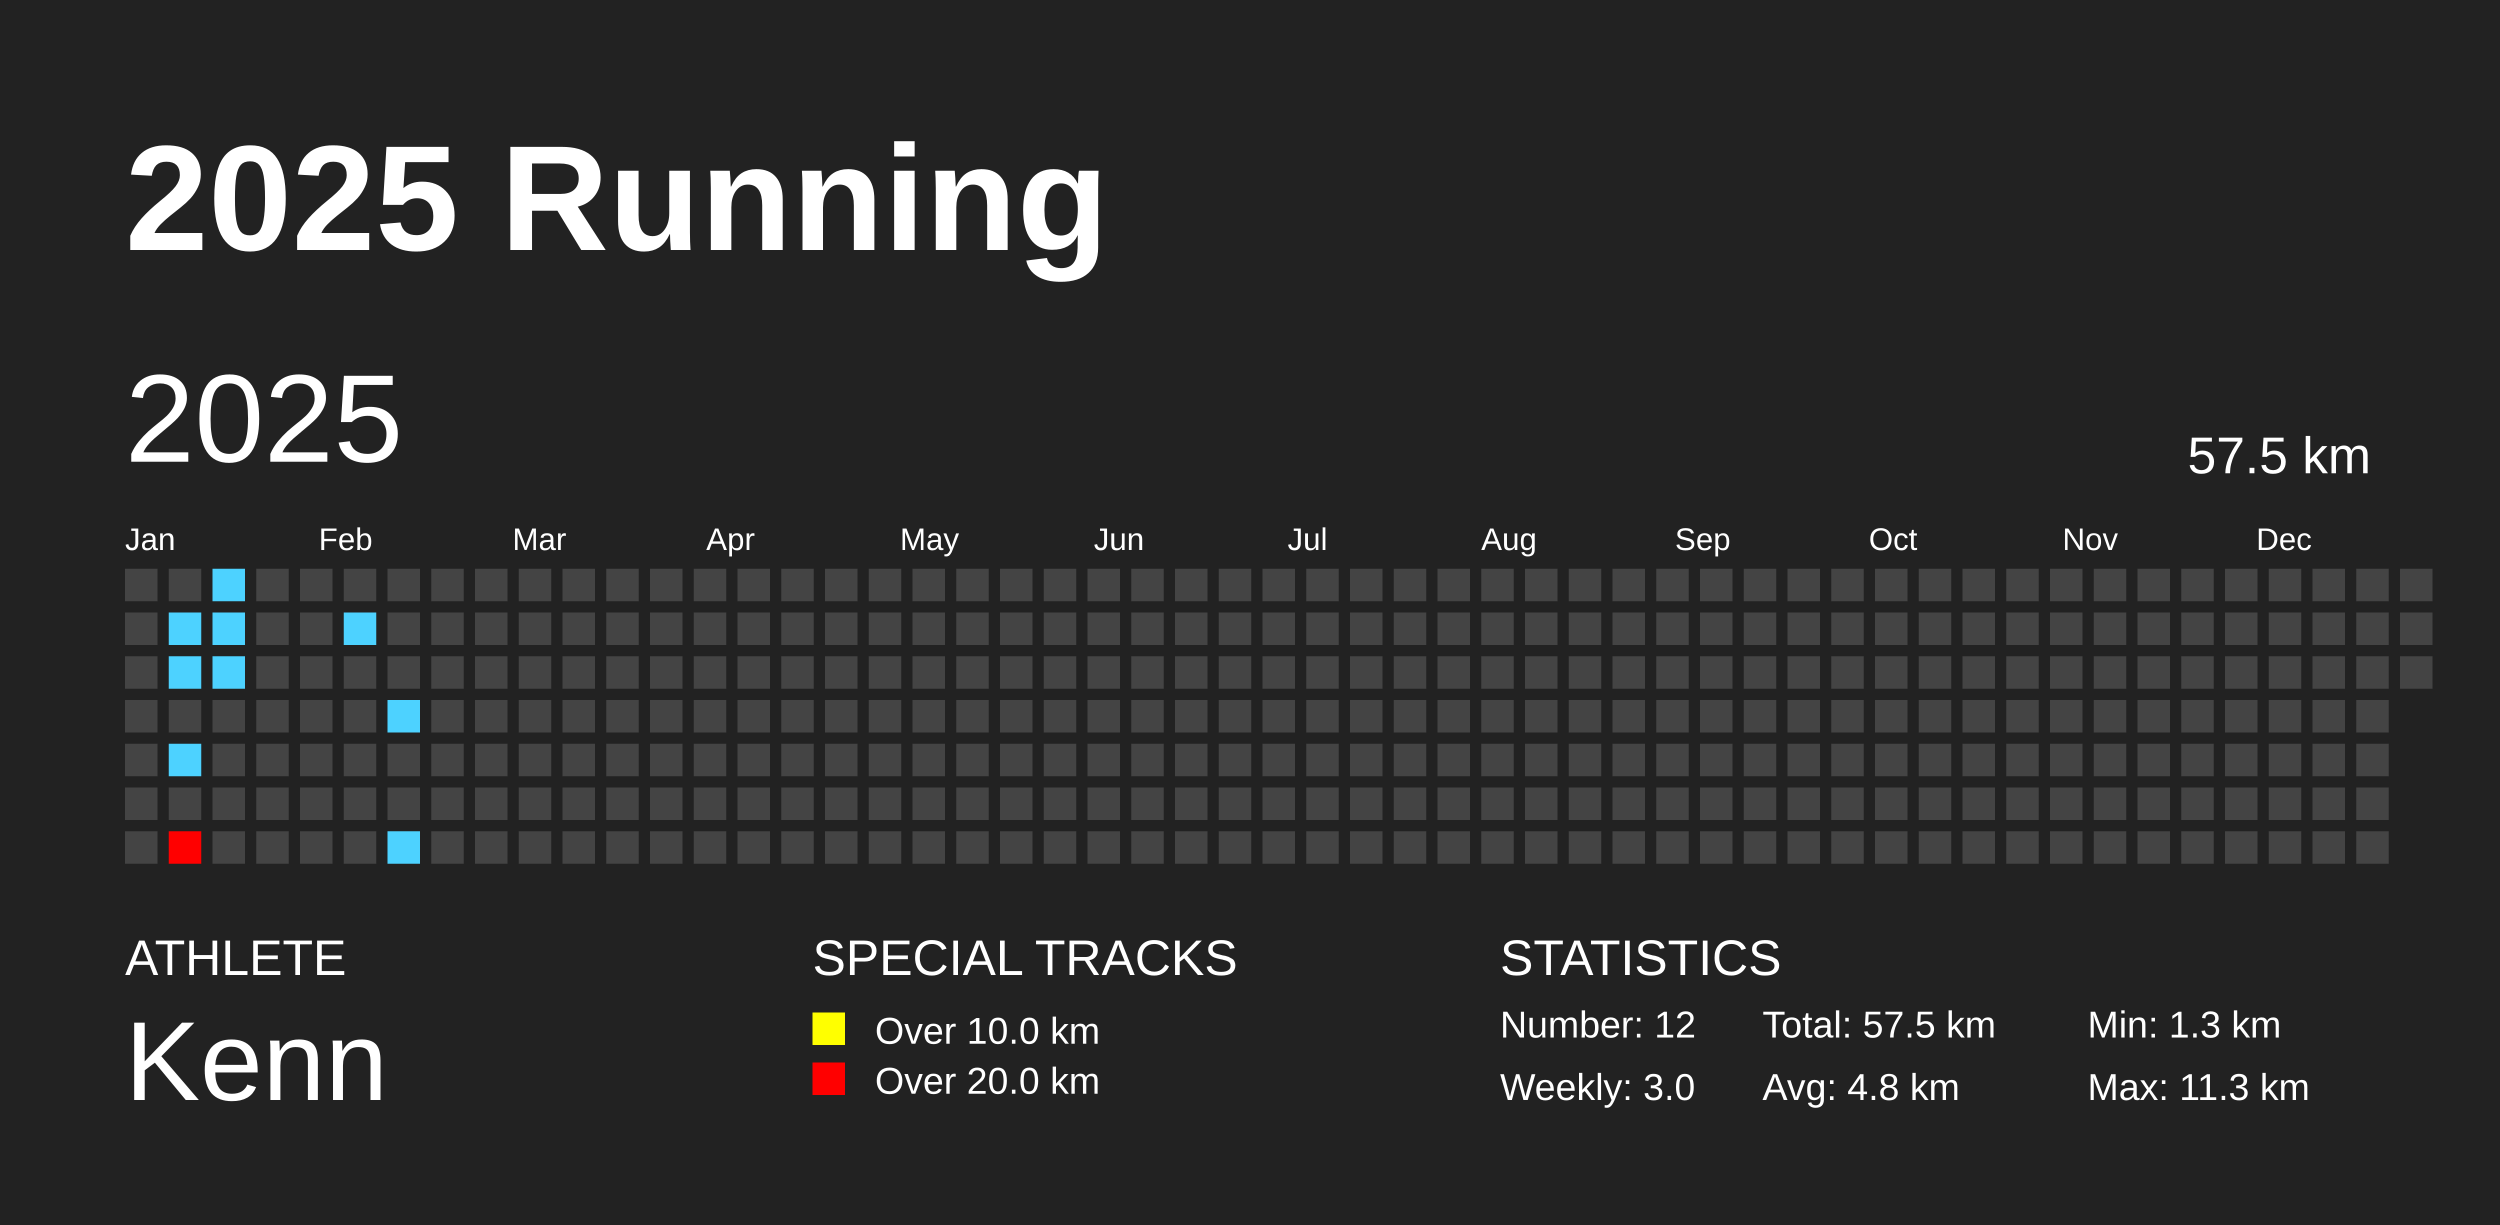
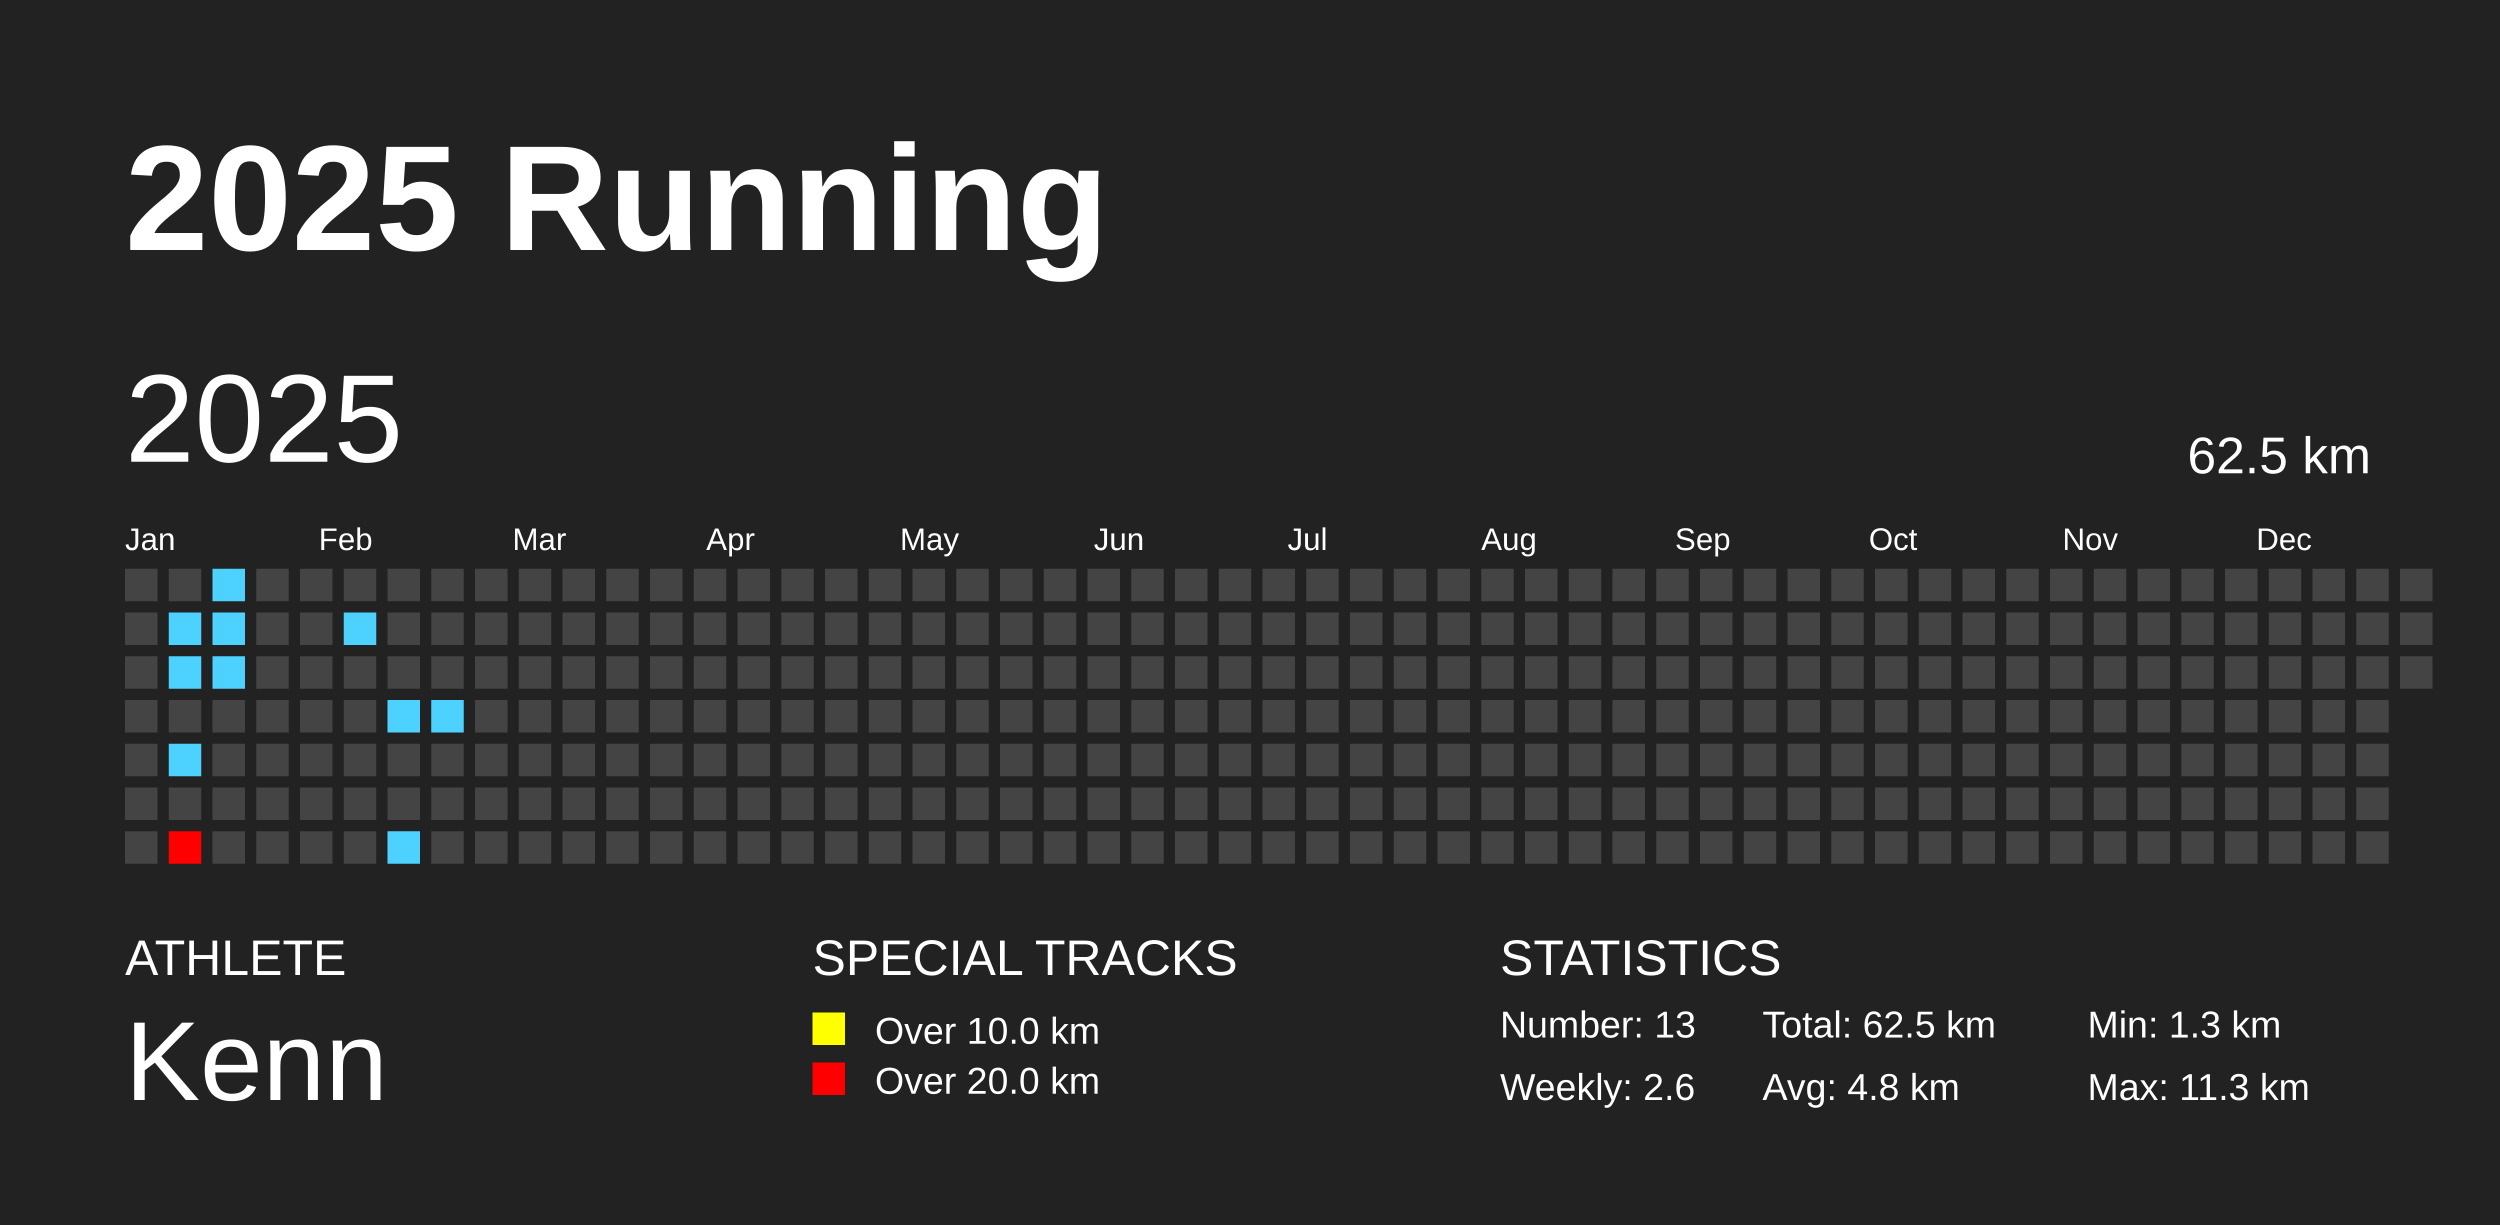
<svg xmlns="http://www.w3.org/2000/svg" baseProfile="full" height="98mm" version="1.1" viewBox="0,0,200,98" width="200mm">
  <defs />
  <rect fill="#222222" height="98" width="200" x="0" y="0" />
  <text fill="#FFFFFF" style="font-size:12px; font-family:Arial; font-weight:bold;" x="10" y="20">2025 Running</text>
  <text fill="#FFFFFF" style="font-size:4px; font-family:Arial" x="10" y="78">ATHLETE</text>
  <text fill="#FFFFFF" style="font-size:9px; font-family:Arial" x="10" y="88">Kenn</text>
  <text fill="#FFFFFF" style="font-size:4px; font-family:Arial" x="65" y="78">SPECIAL TRACKS</text>
  <rect fill="yellow" height="2.6" width="2.6" x="65" y="81" />
  <text fill="#FFFFFF" style="font-size:3px; font-family:Arial" x="70" y="83.5">Over 10.0 km</text>
  <rect fill="red" height="2.6" width="2.6" x="65" y="85" />
  <text fill="#FFFFFF" style="font-size:3px; font-family:Arial" x="70" y="87.5">Over 20.0 km</text>
  <text fill="#FFFFFF" style="font-size:4px; font-family:Arial" x="120" y="78">STATISTICS</text>
-   <text fill="#FFFFFF" style="font-size:3px; font-family:Arial" x="120" y="83">Number: 12</text>
-   <text fill="#FFFFFF" style="font-size:3px; font-family:Arial" x="120" y="88">Weekly: 3.0</text>
-   <text fill="#FFFFFF" style="font-size:3px; font-family:Arial" x="141" y="83">Total: 57.5 km</text>
+   <text fill="#FFFFFF" style="font-size:3px; font-family:Arial" x="120" y="83">Number: 13</text>
+   <text fill="#FFFFFF" style="font-size:3px; font-family:Arial" x="120" y="88">Weekly: 2.6</text>
+   <text fill="#FFFFFF" style="font-size:3px; font-family:Arial" x="141" y="83">Total: 62.5 km</text>
  <text fill="#FFFFFF" style="font-size:3px; font-family:Arial" x="141" y="88">Avg: 4.8 km</text>
  <text fill="#FFFFFF" style="font-size:3px; font-family:Arial" x="167" y="83">Min: 1.3 km</text>
  <text fill="#FFFFFF" style="font-size:3px; font-family:Arial" x="167" y="88">Max: 11.3 km</text>
  <text dominant-baseline="hanging" fill="#FFFFFF" style="font-size:10.0px; font-family:Arial;" x="10" y="30">2025</text>
-   <text dominant-baseline="hanging" fill="#FFFFFF" style="font-size:4.125px; font-family:Arial;" x="175" y="35">57.5 km</text>
+   <text dominant-baseline="hanging" fill="#FFFFFF" style="font-size:4.125px; font-family:Arial;" x="175" y="35">62.5 km</text>
  <text fill="#FFFFFF" style="font-size:2.5px; font-family:Arial" x="10.0" y="44">Jan</text>
  <text fill="#FFFFFF" style="font-size:2.5px; font-family:Arial" x="25.5" y="44">Feb</text>
  <text fill="#FFFFFF" style="font-size:2.5px; font-family:Arial" x="41.0" y="44">Mar</text>
  <text fill="#FFFFFF" style="font-size:2.5px; font-family:Arial" x="56.5" y="44">Apr</text>
  <text fill="#FFFFFF" style="font-size:2.5px; font-family:Arial" x="72.0" y="44">May</text>
  <text fill="#FFFFFF" style="font-size:2.5px; font-family:Arial" x="87.5" y="44">Jun</text>
  <text fill="#FFFFFF" style="font-size:2.5px; font-family:Arial" x="103.0" y="44">Jul</text>
  <text fill="#FFFFFF" style="font-size:2.5px; font-family:Arial" x="118.5" y="44">Aug</text>
  <text fill="#FFFFFF" style="font-size:2.5px; font-family:Arial" x="134.0" y="44">Sep</text>
  <text fill="#FFFFFF" style="font-size:2.5px; font-family:Arial" x="149.5" y="44">Oct</text>
  <text fill="#FFFFFF" style="font-size:2.5px; font-family:Arial" x="165.0" y="44">Nov</text>
  <text fill="#FFFFFF" style="font-size:2.5px; font-family:Arial" x="180.5" y="44">Dec</text>
  <rect fill="#444444" height="2.6" width="2.6" x="10.0" y="45.5" />
  <rect fill="#444444" height="2.6" width="2.6" x="10.0" y="49.0" />
  <rect fill="#444444" height="2.6" width="2.6" x="10.0" y="52.5" />
  <rect fill="#444444" height="2.6" width="2.6" x="10.0" y="56.0" />
  <rect fill="#444444" height="2.6" width="2.6" x="10.0" y="59.5" />
  <rect fill="#444444" height="2.6" width="2.6" x="10.0" y="63.0" />
  <rect fill="#444444" height="2.6" width="2.6" x="10.0" y="66.5" />
  <rect fill="#444444" height="2.6" width="2.6" x="13.5" y="45.5" />
  <rect fill="#4dd2ff" height="2.6" width="2.6" x="13.5" y="49.0" />
  <rect fill="#4dd2ff" height="2.6" width="2.6" x="13.5" y="52.5" />
  <rect fill="#444444" height="2.6" width="2.6" x="13.5" y="56.0" />
  <rect fill="#4dd2ff" height="2.6" width="2.6" x="13.5" y="59.5" />
  <rect fill="#444444" height="2.6" width="2.6" x="13.5" y="63.0" />
  <rect fill="#ff0000" height="2.6" width="2.6" x="13.5" y="66.5" />
  <rect fill="#4dd2ff" height="2.6" width="2.6" x="17.0" y="45.5" />
  <rect fill="#4dd2ff" height="2.6" width="2.6" x="17.0" y="49.0" />
  <rect fill="#4dd2ff" height="2.6" width="2.6" x="17.0" y="52.5" />
  <rect fill="#444444" height="2.6" width="2.6" x="17.0" y="56.0" />
  <rect fill="#444444" height="2.6" width="2.6" x="17.0" y="59.5" />
  <rect fill="#444444" height="2.6" width="2.6" x="17.0" y="63.0" />
  <rect fill="#444444" height="2.6" width="2.6" x="17.0" y="66.5" />
  <rect fill="#444444" height="2.6" width="2.6" x="20.5" y="45.5" />
  <rect fill="#444444" height="2.6" width="2.6" x="20.5" y="49.0" />
  <rect fill="#444444" height="2.6" width="2.6" x="20.5" y="52.5" />
  <rect fill="#444444" height="2.6" width="2.6" x="20.5" y="56.0" />
  <rect fill="#444444" height="2.6" width="2.6" x="20.5" y="59.5" />
  <rect fill="#444444" height="2.6" width="2.6" x="20.5" y="63.0" />
  <rect fill="#444444" height="2.6" width="2.6" x="20.5" y="66.5" />
  <rect fill="#444444" height="2.6" width="2.6" x="24.0" y="45.5" />
  <rect fill="#444444" height="2.6" width="2.6" x="24.0" y="49.0" />
  <rect fill="#444444" height="2.6" width="2.6" x="24.0" y="52.5" />
  <rect fill="#444444" height="2.6" width="2.6" x="24.0" y="56.0" />
  <rect fill="#444444" height="2.6" width="2.6" x="24.0" y="59.5" />
  <rect fill="#444444" height="2.6" width="2.6" x="24.0" y="63.0" />
  <rect fill="#444444" height="2.6" width="2.6" x="24.0" y="66.5" />
  <rect fill="#444444" height="2.6" width="2.6" x="27.5" y="45.5" />
  <rect fill="#4dd2ff" height="2.6" width="2.6" x="27.5" y="49.0" />
  <rect fill="#444444" height="2.6" width="2.6" x="27.5" y="52.5" />
  <rect fill="#444444" height="2.6" width="2.6" x="27.5" y="56.0" />
  <rect fill="#444444" height="2.6" width="2.6" x="27.5" y="59.5" />
  <rect fill="#444444" height="2.6" width="2.6" x="27.5" y="63.0" />
  <rect fill="#444444" height="2.6" width="2.6" x="27.5" y="66.5" />
  <rect fill="#444444" height="2.6" width="2.6" x="31.0" y="45.5" />
  <rect fill="#444444" height="2.6" width="2.6" x="31.0" y="49.0" />
  <rect fill="#444444" height="2.6" width="2.6" x="31.0" y="52.5" />
  <rect fill="#4dd2ff" height="2.6" width="2.6" x="31.0" y="56.0" />
  <rect fill="#444444" height="2.6" width="2.6" x="31.0" y="59.5" />
  <rect fill="#444444" height="2.6" width="2.6" x="31.0" y="63.0" />
  <rect fill="#4dd2ff" height="2.6" width="2.6" x="31.0" y="66.5" />
  <rect fill="#444444" height="2.6" width="2.6" x="34.5" y="45.5" />
  <rect fill="#444444" height="2.6" width="2.6" x="34.5" y="49.0" />
  <rect fill="#444444" height="2.6" width="2.6" x="34.5" y="52.5" />
-   <rect fill="#444444" height="2.6" width="2.6" x="34.5" y="56.0" />
+   <rect fill="#4dd2ff" height="2.6" width="2.6" x="34.5" y="56.0" />
  <rect fill="#444444" height="2.6" width="2.6" x="34.5" y="59.5" />
  <rect fill="#444444" height="2.6" width="2.6" x="34.5" y="63.0" />
  <rect fill="#444444" height="2.6" width="2.6" x="34.5" y="66.5" />
  <rect fill="#444444" height="2.6" width="2.6" x="38.0" y="45.5" />
  <rect fill="#444444" height="2.6" width="2.6" x="38.0" y="49.0" />
  <rect fill="#444444" height="2.6" width="2.6" x="38.0" y="52.5" />
  <rect fill="#444444" height="2.6" width="2.6" x="38.0" y="56.0" />
  <rect fill="#444444" height="2.6" width="2.6" x="38.0" y="59.5" />
  <rect fill="#444444" height="2.6" width="2.6" x="38.0" y="63.0" />
  <rect fill="#444444" height="2.6" width="2.6" x="38.0" y="66.5" />
  <rect fill="#444444" height="2.6" width="2.6" x="41.5" y="45.5" />
  <rect fill="#444444" height="2.6" width="2.6" x="41.5" y="49.0" />
  <rect fill="#444444" height="2.6" width="2.6" x="41.5" y="52.5" />
  <rect fill="#444444" height="2.6" width="2.6" x="41.5" y="56.0" />
  <rect fill="#444444" height="2.6" width="2.6" x="41.5" y="59.5" />
  <rect fill="#444444" height="2.6" width="2.6" x="41.5" y="63.0" />
  <rect fill="#444444" height="2.6" width="2.6" x="41.5" y="66.5" />
  <rect fill="#444444" height="2.6" width="2.6" x="45.0" y="45.5" />
  <rect fill="#444444" height="2.6" width="2.6" x="45.0" y="49.0" />
  <rect fill="#444444" height="2.6" width="2.6" x="45.0" y="52.5" />
  <rect fill="#444444" height="2.6" width="2.6" x="45.0" y="56.0" />
  <rect fill="#444444" height="2.6" width="2.6" x="45.0" y="59.5" />
  <rect fill="#444444" height="2.6" width="2.6" x="45.0" y="63.0" />
  <rect fill="#444444" height="2.6" width="2.6" x="45.0" y="66.5" />
  <rect fill="#444444" height="2.6" width="2.6" x="48.5" y="45.5" />
  <rect fill="#444444" height="2.6" width="2.6" x="48.5" y="49.0" />
  <rect fill="#444444" height="2.6" width="2.6" x="48.5" y="52.5" />
  <rect fill="#444444" height="2.6" width="2.6" x="48.5" y="56.0" />
  <rect fill="#444444" height="2.6" width="2.6" x="48.5" y="59.5" />
  <rect fill="#444444" height="2.6" width="2.6" x="48.5" y="63.0" />
  <rect fill="#444444" height="2.6" width="2.6" x="48.5" y="66.5" />
  <rect fill="#444444" height="2.6" width="2.6" x="52.0" y="45.5" />
  <rect fill="#444444" height="2.6" width="2.6" x="52.0" y="49.0" />
  <rect fill="#444444" height="2.6" width="2.6" x="52.0" y="52.5" />
  <rect fill="#444444" height="2.6" width="2.6" x="52.0" y="56.0" />
  <rect fill="#444444" height="2.6" width="2.6" x="52.0" y="59.5" />
  <rect fill="#444444" height="2.6" width="2.6" x="52.0" y="63.0" />
  <rect fill="#444444" height="2.6" width="2.6" x="52.0" y="66.5" />
  <rect fill="#444444" height="2.6" width="2.6" x="55.5" y="45.5" />
  <rect fill="#444444" height="2.6" width="2.6" x="55.5" y="49.0" />
  <rect fill="#444444" height="2.6" width="2.6" x="55.5" y="52.5" />
  <rect fill="#444444" height="2.6" width="2.6" x="55.5" y="56.0" />
  <rect fill="#444444" height="2.6" width="2.6" x="55.5" y="59.5" />
  <rect fill="#444444" height="2.6" width="2.6" x="55.5" y="63.0" />
  <rect fill="#444444" height="2.6" width="2.6" x="55.5" y="66.5" />
  <rect fill="#444444" height="2.6" width="2.6" x="59.0" y="45.5" />
  <rect fill="#444444" height="2.6" width="2.6" x="59.0" y="49.0" />
  <rect fill="#444444" height="2.6" width="2.6" x="59.0" y="52.5" />
  <rect fill="#444444" height="2.6" width="2.6" x="59.0" y="56.0" />
  <rect fill="#444444" height="2.6" width="2.6" x="59.0" y="59.5" />
  <rect fill="#444444" height="2.6" width="2.6" x="59.0" y="63.0" />
  <rect fill="#444444" height="2.6" width="2.6" x="59.0" y="66.5" />
  <rect fill="#444444" height="2.6" width="2.6" x="62.5" y="45.5" />
  <rect fill="#444444" height="2.6" width="2.6" x="62.5" y="49.0" />
  <rect fill="#444444" height="2.6" width="2.6" x="62.5" y="52.5" />
  <rect fill="#444444" height="2.6" width="2.6" x="62.5" y="56.0" />
  <rect fill="#444444" height="2.6" width="2.6" x="62.5" y="59.5" />
  <rect fill="#444444" height="2.6" width="2.6" x="62.5" y="63.0" />
  <rect fill="#444444" height="2.6" width="2.6" x="62.5" y="66.5" />
  <rect fill="#444444" height="2.6" width="2.6" x="66.0" y="45.5" />
  <rect fill="#444444" height="2.6" width="2.6" x="66.0" y="49.0" />
  <rect fill="#444444" height="2.6" width="2.6" x="66.0" y="52.5" />
  <rect fill="#444444" height="2.6" width="2.6" x="66.0" y="56.0" />
  <rect fill="#444444" height="2.6" width="2.6" x="66.0" y="59.5" />
  <rect fill="#444444" height="2.6" width="2.6" x="66.0" y="63.0" />
  <rect fill="#444444" height="2.6" width="2.6" x="66.0" y="66.5" />
  <rect fill="#444444" height="2.6" width="2.6" x="69.5" y="45.5" />
  <rect fill="#444444" height="2.6" width="2.6" x="69.5" y="49.0" />
  <rect fill="#444444" height="2.6" width="2.6" x="69.5" y="52.5" />
  <rect fill="#444444" height="2.6" width="2.6" x="69.5" y="56.0" />
  <rect fill="#444444" height="2.6" width="2.6" x="69.5" y="59.5" />
  <rect fill="#444444" height="2.6" width="2.6" x="69.5" y="63.0" />
  <rect fill="#444444" height="2.6" width="2.6" x="69.5" y="66.5" />
  <rect fill="#444444" height="2.6" width="2.6" x="73.0" y="45.5" />
  <rect fill="#444444" height="2.6" width="2.6" x="73.0" y="49.0" />
  <rect fill="#444444" height="2.6" width="2.6" x="73.0" y="52.5" />
  <rect fill="#444444" height="2.6" width="2.6" x="73.0" y="56.0" />
  <rect fill="#444444" height="2.6" width="2.6" x="73.0" y="59.5" />
  <rect fill="#444444" height="2.6" width="2.6" x="73.0" y="63.0" />
  <rect fill="#444444" height="2.6" width="2.6" x="73.0" y="66.5" />
  <rect fill="#444444" height="2.6" width="2.6" x="76.5" y="45.5" />
  <rect fill="#444444" height="2.6" width="2.6" x="76.5" y="49.0" />
  <rect fill="#444444" height="2.6" width="2.6" x="76.5" y="52.5" />
  <rect fill="#444444" height="2.6" width="2.6" x="76.5" y="56.0" />
  <rect fill="#444444" height="2.6" width="2.6" x="76.5" y="59.5" />
  <rect fill="#444444" height="2.6" width="2.6" x="76.5" y="63.0" />
  <rect fill="#444444" height="2.6" width="2.6" x="76.5" y="66.5" />
  <rect fill="#444444" height="2.6" width="2.6" x="80.0" y="45.5" />
  <rect fill="#444444" height="2.6" width="2.6" x="80.0" y="49.0" />
  <rect fill="#444444" height="2.6" width="2.6" x="80.0" y="52.5" />
  <rect fill="#444444" height="2.6" width="2.6" x="80.0" y="56.0" />
  <rect fill="#444444" height="2.6" width="2.6" x="80.0" y="59.5" />
  <rect fill="#444444" height="2.6" width="2.6" x="80.0" y="63.0" />
  <rect fill="#444444" height="2.6" width="2.6" x="80.0" y="66.5" />
  <rect fill="#444444" height="2.6" width="2.6" x="83.5" y="45.5" />
  <rect fill="#444444" height="2.6" width="2.6" x="83.5" y="49.0" />
  <rect fill="#444444" height="2.6" width="2.6" x="83.5" y="52.5" />
  <rect fill="#444444" height="2.6" width="2.6" x="83.5" y="56.0" />
  <rect fill="#444444" height="2.6" width="2.6" x="83.5" y="59.5" />
  <rect fill="#444444" height="2.6" width="2.6" x="83.5" y="63.0" />
  <rect fill="#444444" height="2.6" width="2.6" x="83.5" y="66.5" />
  <rect fill="#444444" height="2.6" width="2.6" x="87.0" y="45.5" />
  <rect fill="#444444" height="2.6" width="2.6" x="87.0" y="49.0" />
  <rect fill="#444444" height="2.6" width="2.6" x="87.0" y="52.5" />
  <rect fill="#444444" height="2.6" width="2.6" x="87.0" y="56.0" />
  <rect fill="#444444" height="2.6" width="2.6" x="87.0" y="59.5" />
  <rect fill="#444444" height="2.6" width="2.6" x="87.0" y="63.0" />
  <rect fill="#444444" height="2.6" width="2.6" x="87.0" y="66.5" />
  <rect fill="#444444" height="2.6" width="2.6" x="90.5" y="45.5" />
  <rect fill="#444444" height="2.6" width="2.6" x="90.5" y="49.0" />
  <rect fill="#444444" height="2.6" width="2.6" x="90.5" y="52.5" />
  <rect fill="#444444" height="2.6" width="2.6" x="90.5" y="56.0" />
  <rect fill="#444444" height="2.6" width="2.6" x="90.5" y="59.5" />
  <rect fill="#444444" height="2.6" width="2.6" x="90.5" y="63.0" />
  <rect fill="#444444" height="2.6" width="2.6" x="90.5" y="66.5" />
  <rect fill="#444444" height="2.6" width="2.6" x="94.0" y="45.5" />
  <rect fill="#444444" height="2.6" width="2.6" x="94.0" y="49.0" />
  <rect fill="#444444" height="2.6" width="2.6" x="94.0" y="52.5" />
  <rect fill="#444444" height="2.6" width="2.6" x="94.0" y="56.0" />
  <rect fill="#444444" height="2.6" width="2.6" x="94.0" y="59.5" />
  <rect fill="#444444" height="2.6" width="2.6" x="94.0" y="63.0" />
  <rect fill="#444444" height="2.6" width="2.6" x="94.0" y="66.5" />
  <rect fill="#444444" height="2.6" width="2.6" x="97.5" y="45.5" />
  <rect fill="#444444" height="2.6" width="2.6" x="97.5" y="49.0" />
  <rect fill="#444444" height="2.6" width="2.6" x="97.5" y="52.5" />
  <rect fill="#444444" height="2.6" width="2.6" x="97.5" y="56.0" />
  <rect fill="#444444" height="2.6" width="2.6" x="97.5" y="59.5" />
  <rect fill="#444444" height="2.6" width="2.6" x="97.5" y="63.0" />
  <rect fill="#444444" height="2.6" width="2.6" x="97.5" y="66.5" />
  <rect fill="#444444" height="2.6" width="2.6" x="101.0" y="45.5" />
  <rect fill="#444444" height="2.6" width="2.6" x="101.0" y="49.0" />
  <rect fill="#444444" height="2.6" width="2.6" x="101.0" y="52.5" />
  <rect fill="#444444" height="2.6" width="2.6" x="101.0" y="56.0" />
  <rect fill="#444444" height="2.6" width="2.6" x="101.0" y="59.5" />
  <rect fill="#444444" height="2.6" width="2.6" x="101.0" y="63.0" />
  <rect fill="#444444" height="2.6" width="2.6" x="101.0" y="66.5" />
  <rect fill="#444444" height="2.6" width="2.6" x="104.5" y="45.5" />
  <rect fill="#444444" height="2.6" width="2.6" x="104.5" y="49.0" />
  <rect fill="#444444" height="2.6" width="2.6" x="104.5" y="52.5" />
  <rect fill="#444444" height="2.6" width="2.6" x="104.5" y="56.0" />
  <rect fill="#444444" height="2.6" width="2.6" x="104.5" y="59.5" />
  <rect fill="#444444" height="2.6" width="2.6" x="104.5" y="63.0" />
  <rect fill="#444444" height="2.6" width="2.6" x="104.5" y="66.5" />
  <rect fill="#444444" height="2.6" width="2.6" x="108.0" y="45.5" />
  <rect fill="#444444" height="2.6" width="2.6" x="108.0" y="49.0" />
  <rect fill="#444444" height="2.6" width="2.6" x="108.0" y="52.5" />
  <rect fill="#444444" height="2.6" width="2.6" x="108.0" y="56.0" />
  <rect fill="#444444" height="2.6" width="2.6" x="108.0" y="59.5" />
  <rect fill="#444444" height="2.6" width="2.6" x="108.0" y="63.0" />
  <rect fill="#444444" height="2.6" width="2.6" x="108.0" y="66.5" />
  <rect fill="#444444" height="2.6" width="2.6" x="111.5" y="45.5" />
  <rect fill="#444444" height="2.6" width="2.6" x="111.5" y="49.0" />
  <rect fill="#444444" height="2.6" width="2.6" x="111.5" y="52.5" />
  <rect fill="#444444" height="2.6" width="2.6" x="111.5" y="56.0" />
  <rect fill="#444444" height="2.6" width="2.6" x="111.5" y="59.5" />
  <rect fill="#444444" height="2.6" width="2.6" x="111.5" y="63.0" />
  <rect fill="#444444" height="2.6" width="2.6" x="111.5" y="66.5" />
  <rect fill="#444444" height="2.6" width="2.6" x="115.0" y="45.5" />
  <rect fill="#444444" height="2.6" width="2.6" x="115.0" y="49.0" />
  <rect fill="#444444" height="2.6" width="2.6" x="115.0" y="52.5" />
  <rect fill="#444444" height="2.6" width="2.6" x="115.0" y="56.0" />
  <rect fill="#444444" height="2.6" width="2.6" x="115.0" y="59.5" />
  <rect fill="#444444" height="2.6" width="2.6" x="115.0" y="63.0" />
  <rect fill="#444444" height="2.6" width="2.6" x="115.0" y="66.5" />
  <rect fill="#444444" height="2.6" width="2.6" x="118.5" y="45.5" />
  <rect fill="#444444" height="2.6" width="2.6" x="118.5" y="49.0" />
  <rect fill="#444444" height="2.6" width="2.6" x="118.5" y="52.5" />
  <rect fill="#444444" height="2.6" width="2.6" x="118.5" y="56.0" />
  <rect fill="#444444" height="2.6" width="2.6" x="118.5" y="59.5" />
  <rect fill="#444444" height="2.6" width="2.6" x="118.5" y="63.0" />
  <rect fill="#444444" height="2.6" width="2.6" x="118.5" y="66.5" />
  <rect fill="#444444" height="2.6" width="2.6" x="122.0" y="45.5" />
  <rect fill="#444444" height="2.6" width="2.6" x="122.0" y="49.0" />
  <rect fill="#444444" height="2.6" width="2.6" x="122.0" y="52.5" />
  <rect fill="#444444" height="2.6" width="2.6" x="122.0" y="56.0" />
  <rect fill="#444444" height="2.6" width="2.6" x="122.0" y="59.5" />
  <rect fill="#444444" height="2.6" width="2.6" x="122.0" y="63.0" />
  <rect fill="#444444" height="2.6" width="2.6" x="122.0" y="66.5" />
  <rect fill="#444444" height="2.6" width="2.6" x="125.5" y="45.5" />
  <rect fill="#444444" height="2.6" width="2.6" x="125.5" y="49.0" />
  <rect fill="#444444" height="2.6" width="2.6" x="125.5" y="52.5" />
  <rect fill="#444444" height="2.6" width="2.6" x="125.5" y="56.0" />
  <rect fill="#444444" height="2.6" width="2.6" x="125.5" y="59.5" />
  <rect fill="#444444" height="2.6" width="2.6" x="125.5" y="63.0" />
  <rect fill="#444444" height="2.6" width="2.6" x="125.5" y="66.5" />
  <rect fill="#444444" height="2.6" width="2.6" x="129.0" y="45.5" />
  <rect fill="#444444" height="2.6" width="2.6" x="129.0" y="49.0" />
  <rect fill="#444444" height="2.6" width="2.6" x="129.0" y="52.5" />
  <rect fill="#444444" height="2.6" width="2.6" x="129.0" y="56.0" />
  <rect fill="#444444" height="2.6" width="2.6" x="129.0" y="59.5" />
  <rect fill="#444444" height="2.6" width="2.6" x="129.0" y="63.0" />
  <rect fill="#444444" height="2.6" width="2.6" x="129.0" y="66.5" />
  <rect fill="#444444" height="2.6" width="2.6" x="132.5" y="45.5" />
  <rect fill="#444444" height="2.6" width="2.6" x="132.5" y="49.0" />
  <rect fill="#444444" height="2.6" width="2.6" x="132.5" y="52.5" />
  <rect fill="#444444" height="2.6" width="2.6" x="132.5" y="56.0" />
  <rect fill="#444444" height="2.6" width="2.6" x="132.5" y="59.5" />
  <rect fill="#444444" height="2.6" width="2.6" x="132.5" y="63.0" />
  <rect fill="#444444" height="2.6" width="2.6" x="132.5" y="66.5" />
  <rect fill="#444444" height="2.6" width="2.6" x="136.0" y="45.5" />
  <rect fill="#444444" height="2.6" width="2.6" x="136.0" y="49.0" />
  <rect fill="#444444" height="2.6" width="2.6" x="136.0" y="52.5" />
  <rect fill="#444444" height="2.6" width="2.6" x="136.0" y="56.0" />
  <rect fill="#444444" height="2.6" width="2.6" x="136.0" y="59.5" />
  <rect fill="#444444" height="2.6" width="2.6" x="136.0" y="63.0" />
  <rect fill="#444444" height="2.6" width="2.6" x="136.0" y="66.5" />
  <rect fill="#444444" height="2.6" width="2.6" x="139.5" y="45.5" />
  <rect fill="#444444" height="2.6" width="2.6" x="139.5" y="49.0" />
  <rect fill="#444444" height="2.6" width="2.6" x="139.5" y="52.5" />
  <rect fill="#444444" height="2.6" width="2.6" x="139.5" y="56.0" />
  <rect fill="#444444" height="2.6" width="2.6" x="139.5" y="59.5" />
  <rect fill="#444444" height="2.6" width="2.6" x="139.5" y="63.0" />
  <rect fill="#444444" height="2.6" width="2.6" x="139.5" y="66.5" />
  <rect fill="#444444" height="2.6" width="2.6" x="143.0" y="45.5" />
  <rect fill="#444444" height="2.6" width="2.6" x="143.0" y="49.0" />
  <rect fill="#444444" height="2.6" width="2.6" x="143.0" y="52.5" />
  <rect fill="#444444" height="2.6" width="2.6" x="143.0" y="56.0" />
  <rect fill="#444444" height="2.6" width="2.6" x="143.0" y="59.5" />
  <rect fill="#444444" height="2.6" width="2.6" x="143.0" y="63.0" />
  <rect fill="#444444" height="2.6" width="2.6" x="143.0" y="66.5" />
  <rect fill="#444444" height="2.6" width="2.6" x="146.5" y="45.5" />
  <rect fill="#444444" height="2.6" width="2.6" x="146.5" y="49.0" />
  <rect fill="#444444" height="2.6" width="2.6" x="146.5" y="52.5" />
  <rect fill="#444444" height="2.6" width="2.6" x="146.5" y="56.0" />
  <rect fill="#444444" height="2.6" width="2.6" x="146.5" y="59.5" />
  <rect fill="#444444" height="2.6" width="2.6" x="146.5" y="63.0" />
  <rect fill="#444444" height="2.6" width="2.6" x="146.5" y="66.5" />
  <rect fill="#444444" height="2.6" width="2.6" x="150.0" y="45.5" />
  <rect fill="#444444" height="2.6" width="2.6" x="150.0" y="49.0" />
  <rect fill="#444444" height="2.6" width="2.6" x="150.0" y="52.5" />
  <rect fill="#444444" height="2.6" width="2.6" x="150.0" y="56.0" />
  <rect fill="#444444" height="2.6" width="2.6" x="150.0" y="59.5" />
  <rect fill="#444444" height="2.6" width="2.6" x="150.0" y="63.0" />
  <rect fill="#444444" height="2.6" width="2.6" x="150.0" y="66.5" />
  <rect fill="#444444" height="2.6" width="2.6" x="153.5" y="45.5" />
  <rect fill="#444444" height="2.6" width="2.6" x="153.5" y="49.0" />
  <rect fill="#444444" height="2.6" width="2.6" x="153.5" y="52.5" />
  <rect fill="#444444" height="2.6" width="2.6" x="153.5" y="56.0" />
  <rect fill="#444444" height="2.6" width="2.6" x="153.5" y="59.5" />
  <rect fill="#444444" height="2.6" width="2.6" x="153.5" y="63.0" />
  <rect fill="#444444" height="2.6" width="2.6" x="153.5" y="66.5" />
  <rect fill="#444444" height="2.6" width="2.6" x="157.0" y="45.5" />
  <rect fill="#444444" height="2.6" width="2.6" x="157.0" y="49.0" />
  <rect fill="#444444" height="2.6" width="2.6" x="157.0" y="52.5" />
  <rect fill="#444444" height="2.6" width="2.6" x="157.0" y="56.0" />
  <rect fill="#444444" height="2.6" width="2.6" x="157.0" y="59.5" />
  <rect fill="#444444" height="2.6" width="2.6" x="157.0" y="63.0" />
  <rect fill="#444444" height="2.6" width="2.6" x="157.0" y="66.5" />
  <rect fill="#444444" height="2.6" width="2.6" x="160.5" y="45.5" />
  <rect fill="#444444" height="2.6" width="2.6" x="160.5" y="49.0" />
  <rect fill="#444444" height="2.6" width="2.6" x="160.5" y="52.5" />
  <rect fill="#444444" height="2.6" width="2.6" x="160.5" y="56.0" />
  <rect fill="#444444" height="2.6" width="2.6" x="160.5" y="59.5" />
  <rect fill="#444444" height="2.6" width="2.6" x="160.5" y="63.0" />
  <rect fill="#444444" height="2.6" width="2.6" x="160.5" y="66.5" />
  <rect fill="#444444" height="2.6" width="2.6" x="164.0" y="45.5" />
  <rect fill="#444444" height="2.6" width="2.6" x="164.0" y="49.0" />
  <rect fill="#444444" height="2.6" width="2.6" x="164.0" y="52.5" />
  <rect fill="#444444" height="2.6" width="2.6" x="164.0" y="56.0" />
  <rect fill="#444444" height="2.6" width="2.6" x="164.0" y="59.5" />
  <rect fill="#444444" height="2.6" width="2.6" x="164.0" y="63.0" />
  <rect fill="#444444" height="2.6" width="2.6" x="164.0" y="66.5" />
  <rect fill="#444444" height="2.6" width="2.6" x="167.5" y="45.5" />
  <rect fill="#444444" height="2.6" width="2.6" x="167.5" y="49.0" />
  <rect fill="#444444" height="2.6" width="2.6" x="167.5" y="52.5" />
  <rect fill="#444444" height="2.6" width="2.6" x="167.5" y="56.0" />
  <rect fill="#444444" height="2.6" width="2.6" x="167.5" y="59.5" />
  <rect fill="#444444" height="2.6" width="2.6" x="167.5" y="63.0" />
  <rect fill="#444444" height="2.6" width="2.6" x="167.5" y="66.5" />
  <rect fill="#444444" height="2.6" width="2.6" x="171.0" y="45.5" />
  <rect fill="#444444" height="2.6" width="2.6" x="171.0" y="49.0" />
  <rect fill="#444444" height="2.6" width="2.6" x="171.0" y="52.5" />
  <rect fill="#444444" height="2.6" width="2.6" x="171.0" y="56.0" />
  <rect fill="#444444" height="2.6" width="2.6" x="171.0" y="59.5" />
  <rect fill="#444444" height="2.6" width="2.6" x="171.0" y="63.0" />
  <rect fill="#444444" height="2.6" width="2.6" x="171.0" y="66.5" />
  <rect fill="#444444" height="2.6" width="2.6" x="174.5" y="45.5" />
  <rect fill="#444444" height="2.6" width="2.6" x="174.5" y="49.0" />
  <rect fill="#444444" height="2.6" width="2.6" x="174.5" y="52.5" />
  <rect fill="#444444" height="2.6" width="2.6" x="174.5" y="56.0" />
  <rect fill="#444444" height="2.6" width="2.6" x="174.5" y="59.5" />
  <rect fill="#444444" height="2.6" width="2.6" x="174.5" y="63.0" />
  <rect fill="#444444" height="2.6" width="2.6" x="174.5" y="66.5" />
  <rect fill="#444444" height="2.6" width="2.6" x="178.0" y="45.5" />
  <rect fill="#444444" height="2.6" width="2.6" x="178.0" y="49.0" />
  <rect fill="#444444" height="2.6" width="2.6" x="178.0" y="52.5" />
  <rect fill="#444444" height="2.6" width="2.6" x="178.0" y="56.0" />
  <rect fill="#444444" height="2.6" width="2.6" x="178.0" y="59.5" />
  <rect fill="#444444" height="2.6" width="2.6" x="178.0" y="63.0" />
  <rect fill="#444444" height="2.6" width="2.6" x="178.0" y="66.5" />
  <rect fill="#444444" height="2.6" width="2.6" x="181.5" y="45.5" />
  <rect fill="#444444" height="2.6" width="2.6" x="181.5" y="49.0" />
  <rect fill="#444444" height="2.6" width="2.6" x="181.5" y="52.5" />
  <rect fill="#444444" height="2.6" width="2.6" x="181.5" y="56.0" />
  <rect fill="#444444" height="2.6" width="2.6" x="181.5" y="59.5" />
  <rect fill="#444444" height="2.6" width="2.6" x="181.5" y="63.0" />
  <rect fill="#444444" height="2.6" width="2.6" x="181.5" y="66.5" />
  <rect fill="#444444" height="2.6" width="2.6" x="185.0" y="45.5" />
  <rect fill="#444444" height="2.6" width="2.6" x="185.0" y="49.0" />
  <rect fill="#444444" height="2.6" width="2.6" x="185.0" y="52.5" />
  <rect fill="#444444" height="2.6" width="2.6" x="185.0" y="56.0" />
  <rect fill="#444444" height="2.6" width="2.6" x="185.0" y="59.5" />
  <rect fill="#444444" height="2.6" width="2.6" x="185.0" y="63.0" />
  <rect fill="#444444" height="2.6" width="2.6" x="185.0" y="66.5" />
  <rect fill="#444444" height="2.6" width="2.6" x="188.5" y="45.5" />
  <rect fill="#444444" height="2.6" width="2.6" x="188.5" y="49.0" />
  <rect fill="#444444" height="2.6" width="2.6" x="188.5" y="52.5" />
  <rect fill="#444444" height="2.6" width="2.6" x="188.5" y="56.0" />
  <rect fill="#444444" height="2.6" width="2.6" x="188.5" y="59.5" />
  <rect fill="#444444" height="2.6" width="2.6" x="188.5" y="63.0" />
  <rect fill="#444444" height="2.6" width="2.6" x="188.5" y="66.5" />
  <rect fill="#444444" height="2.6" width="2.6" x="192.0" y="45.5" />
  <rect fill="#444444" height="2.6" width="2.6" x="192.0" y="49.0" />
  <rect fill="#444444" height="2.6" width="2.6" x="192.0" y="52.5" />
</svg>
